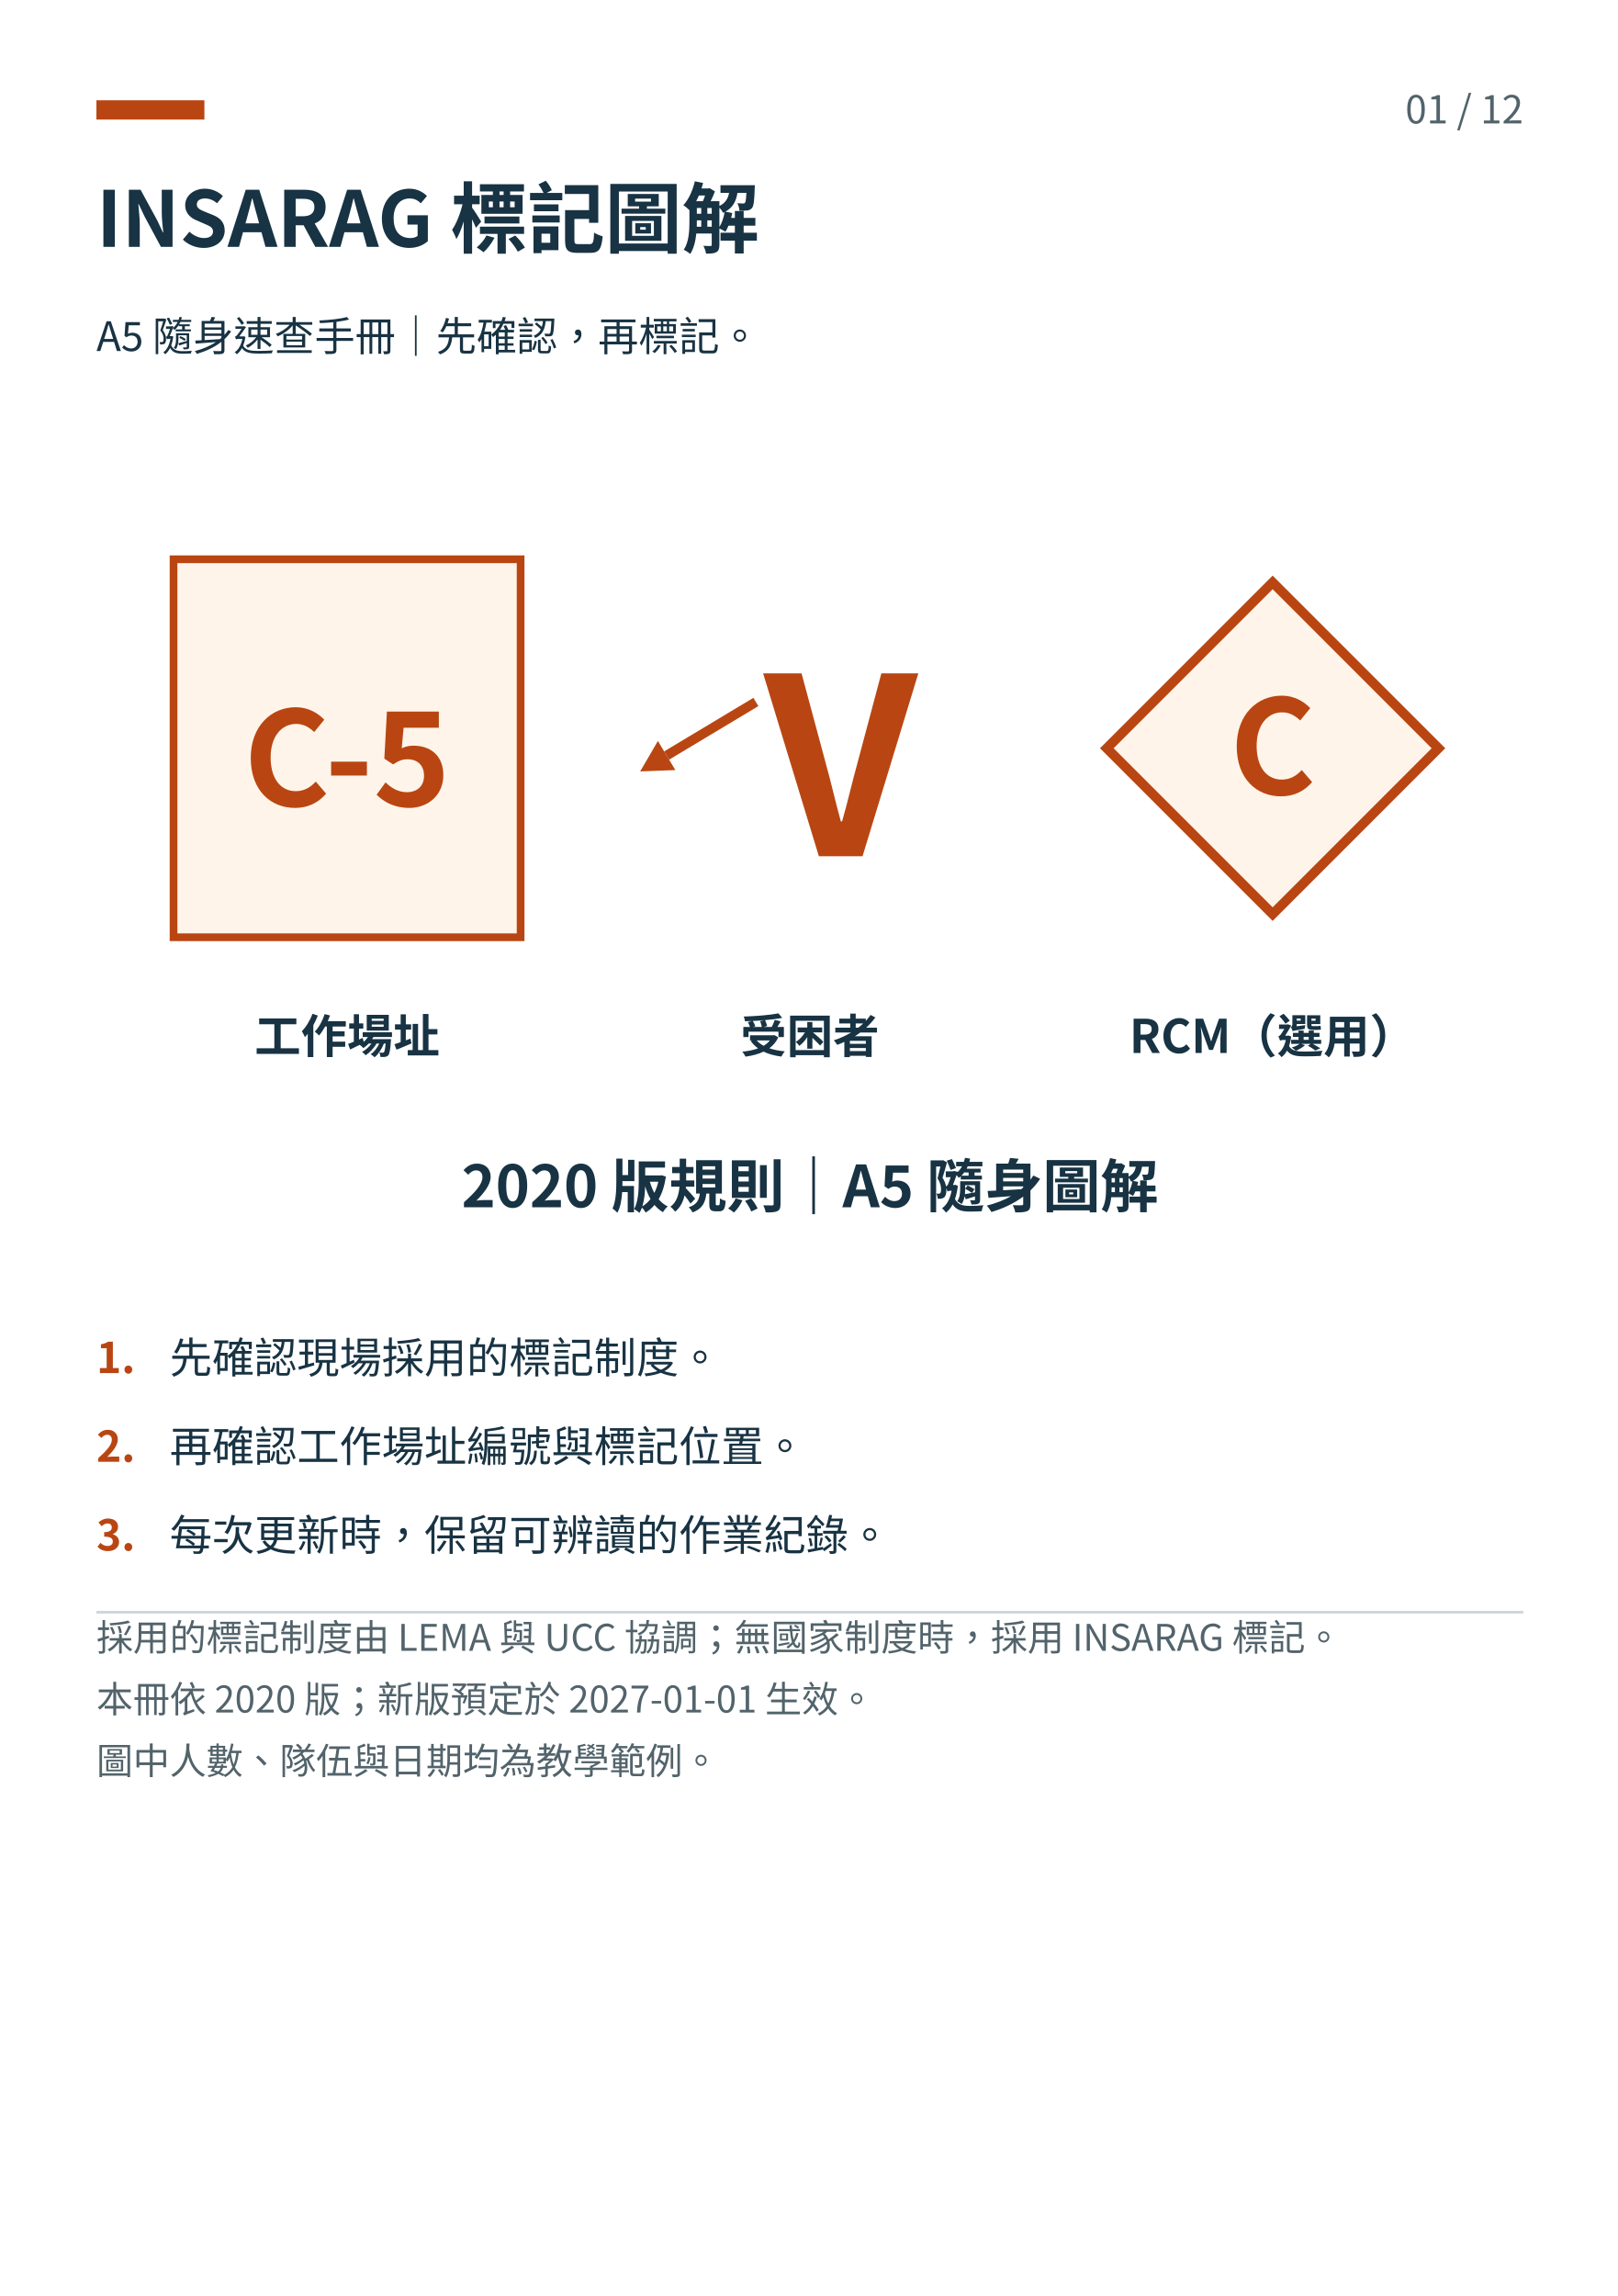
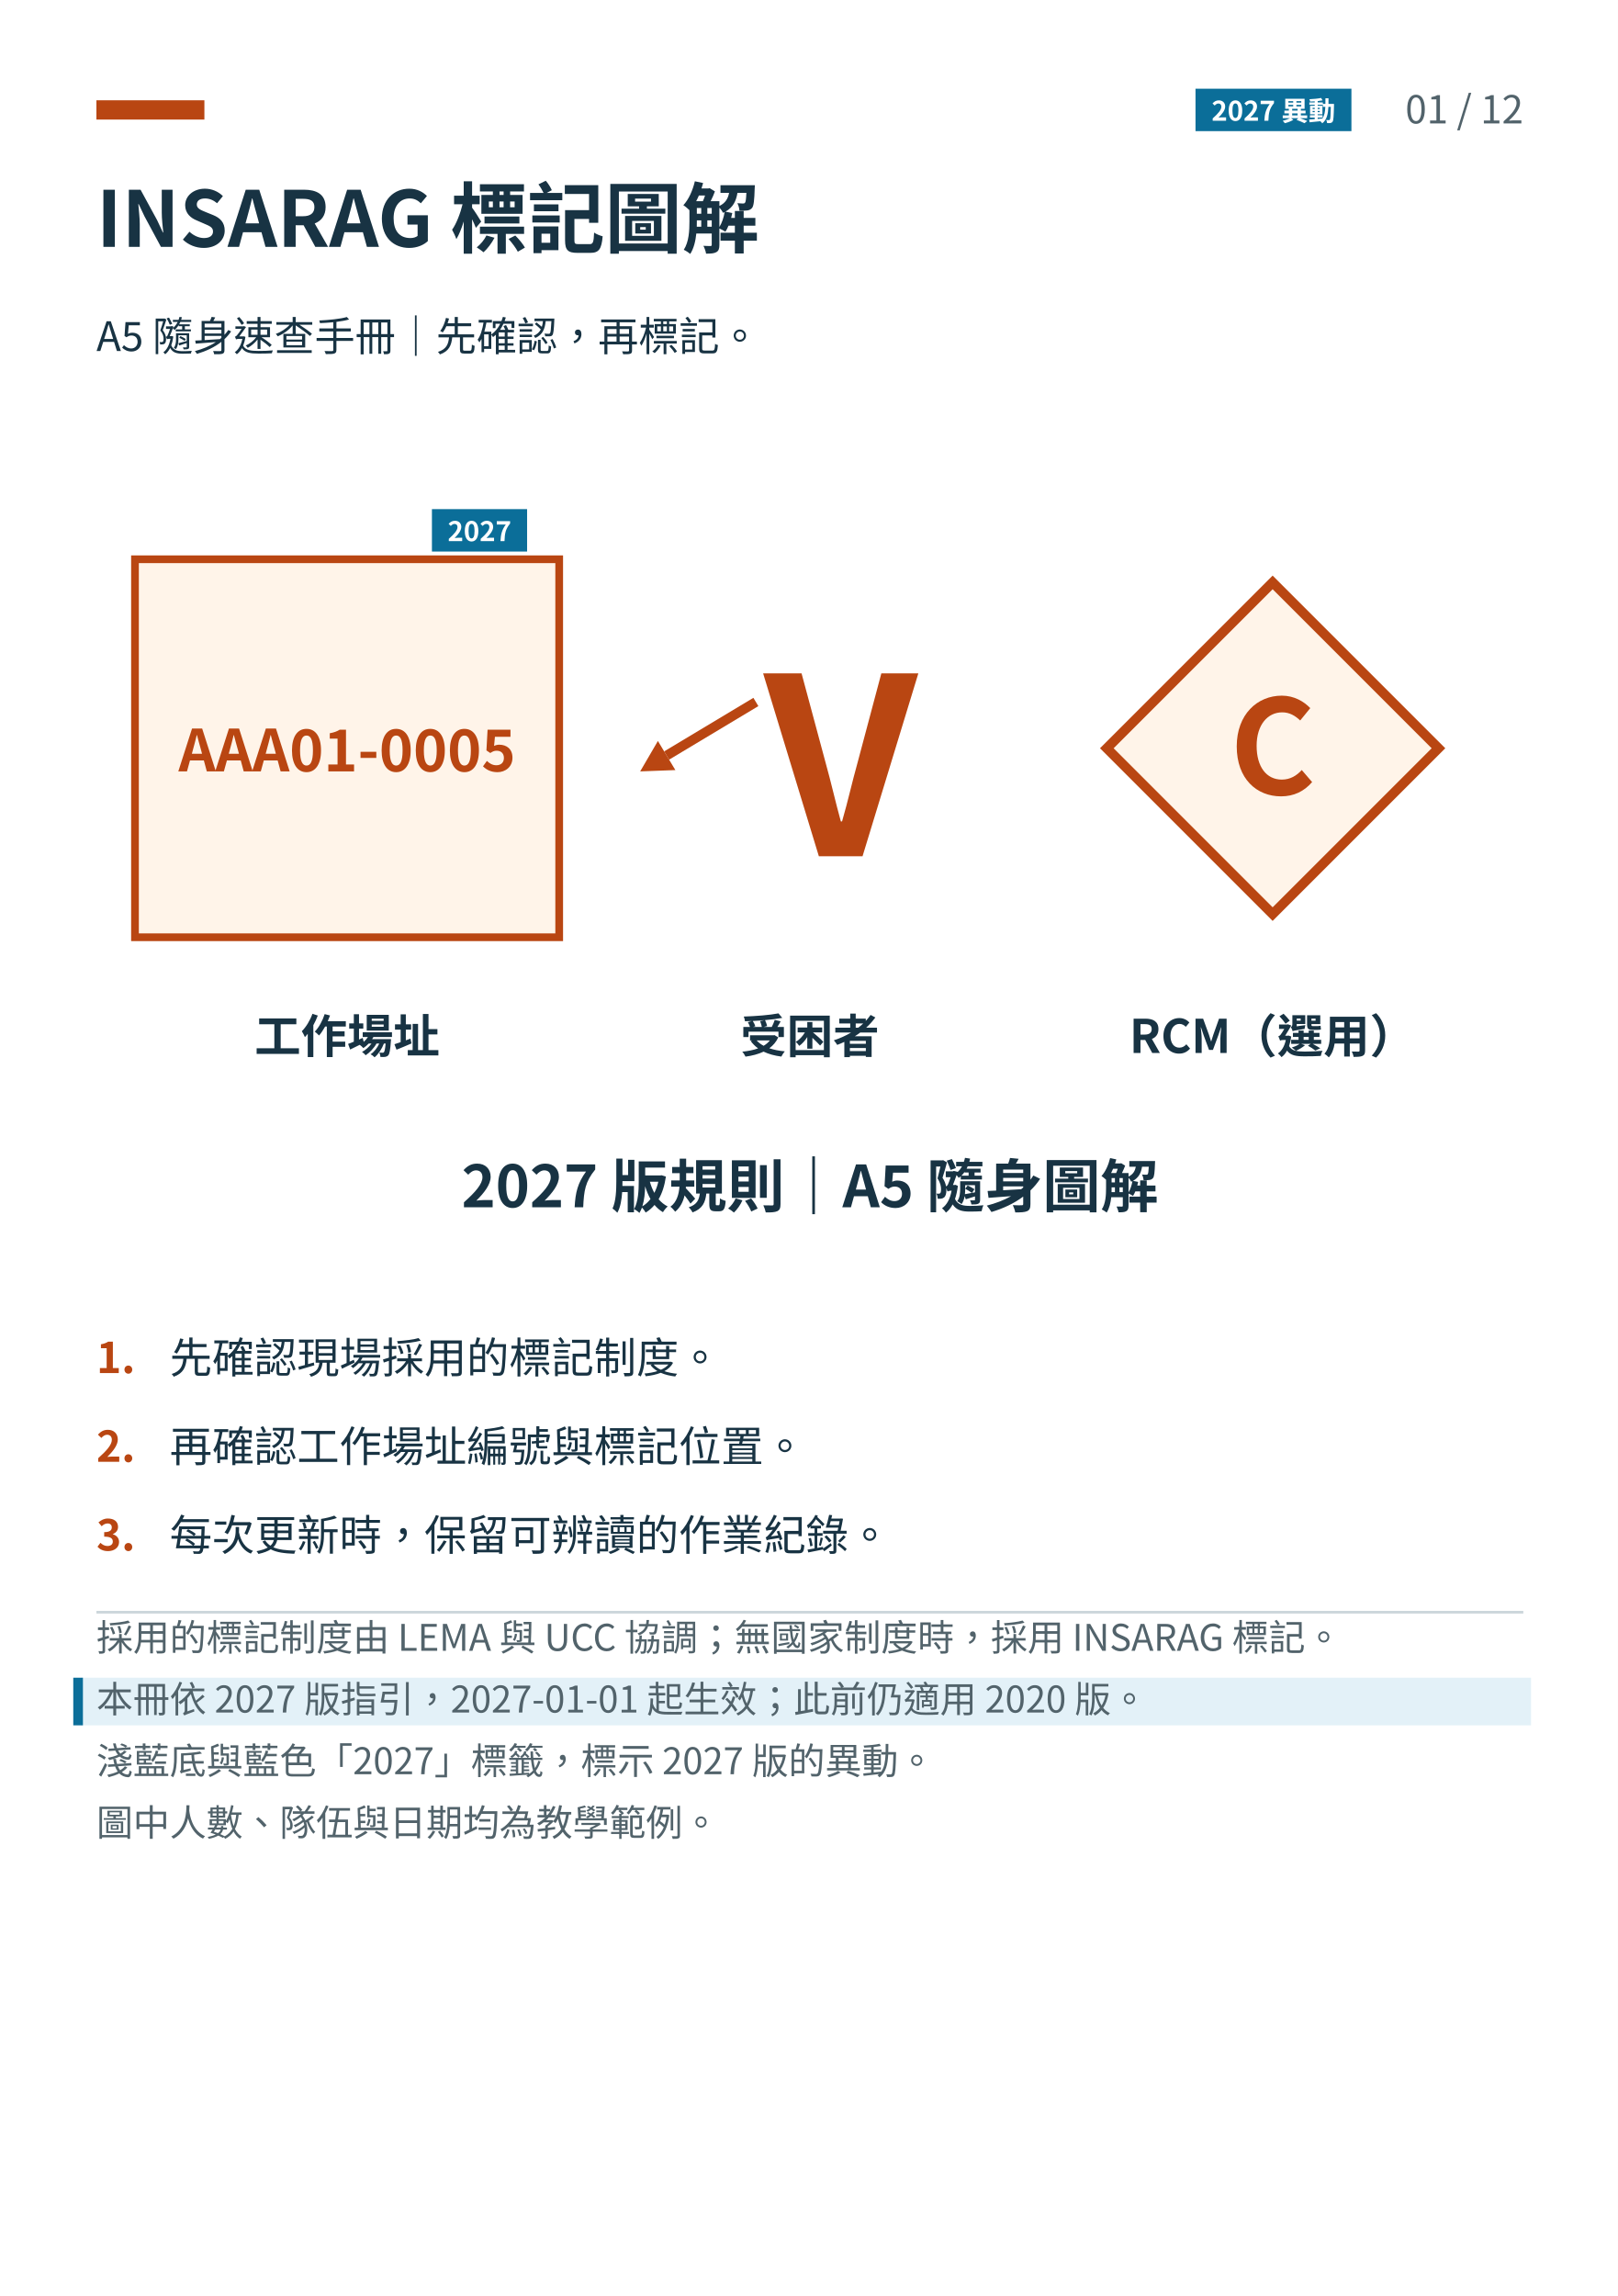
<svg xmlns="http://www.w3.org/2000/svg" width="148mm" height="210mm" viewBox="0 0 419.53 595.28" role="img" aria-labelledby="title">
  <rect x="0" y="0" width="419.53" height="595.28" fill="#ffffff" stroke="none" stroke-width="1" />
  <rect x="25" y="26" width="28" height="5" fill="#b94612" stroke="none" stroke-width="1" />
  <text x="395" y="32" font-family="Microsoft JhengHei, Noto Sans CJK TC, sans-serif" font-size="10" font-weight="400" fill="#52636b" text-anchor="end">01 / 12</text>
+   <rect x="310" y="23" width="40.43" height="11" fill="#0b6e99" stroke="none" stroke-width="1" />
+   <text x="330.215" y="31.3" font-family="Microsoft JhengHei, Noto Sans CJK TC, sans-serif" font-size="7" font-weight="700" fill="#ffffff" text-anchor="middle">2027 異動</text>
  <text x="25" y="64" font-family="Microsoft JhengHei, Noto Sans CJK TC, sans-serif" font-size="20" font-weight="700" fill="#183343" text-anchor="start">INSARAG 標記圖解</text>
  <text x="25" y="91" font-family="Microsoft JhengHei, Noto Sans CJK TC, sans-serif" font-size="10.5" font-weight="400" fill="#183343" text-anchor="start">A5 隨身速查手冊｜先確認，再標記。</text>
-   <rect x="45" y="145" width="90" height="98" fill="#fff4e9" stroke="#b94612" stroke-width="2" />
-   <text x="90" y="209" font-family="Microsoft JhengHei, Noto Sans CJK TC, sans-serif" font-size="34" font-weight="700" fill="#b94612" text-anchor="middle">C-5</text>
+   <rect x="35" y="145" width="110" height="98" fill="#fff4e9" stroke="#b94612" stroke-width="2" />
+   <text x="90" y="200" font-family="Microsoft JhengHei, Noto Sans CJK TC, sans-serif" font-size="15" font-weight="700" fill="#b94612" text-anchor="middle">AAA01-0005</text>
+   <rect x="112" y="132" width="24.68" height="11" fill="#0b6e99" stroke="none" stroke-width="1" />
+   <text x="124.34" y="140.3" font-family="Microsoft JhengHei, Noto Sans CJK TC, sans-serif" font-size="7" font-weight="700" fill="#ffffff" text-anchor="middle">2027</text>
  <text x="90" y="273" font-family="Microsoft JhengHei, Noto Sans CJK TC, sans-serif" font-size="12" font-weight="700" fill="#183343" text-anchor="middle">工作場址</text>
  <text x="218" y="222" font-family="Microsoft JhengHei, Noto Sans CJK TC, sans-serif" font-size="64" font-weight="700" fill="#b94612" text-anchor="middle">V</text>
  <line x1="196" y1="182" x2="172.86" y2="195.884" stroke="#b94612" stroke-width="2.5" />
  <polygon points="166,200 170.596,192.111 175.124,199.657" fill="#b94612" stroke="none" stroke-width="1" />
  <text x="210" y="273" font-family="Microsoft JhengHei, Noto Sans CJK TC, sans-serif" font-size="12" font-weight="700" fill="#183343" text-anchor="middle">受困者</text>
  <polygon points="330,151 373,194 330,237 287,194" fill="#fff4e9" stroke="#b94612" stroke-width="2.5" />
  <text x="330" y="206" font-family="Microsoft JhengHei, Noto Sans CJK TC, sans-serif" font-size="34" font-weight="700" fill="#b94612" text-anchor="middle">C</text>
  <text x="330" y="273" font-family="Microsoft JhengHei, Noto Sans CJK TC, sans-serif" font-size="12" font-weight="700" fill="#183343" text-anchor="middle">RCM（選用）</text>
-   <text x="210" y="313" font-family="Microsoft JhengHei, Noto Sans CJK TC, sans-serif" font-size="15" font-weight="700" fill="#183343" text-anchor="middle">2020 版規則｜A5 隨身圖解</text>
+   <text x="210" y="313" font-family="Microsoft JhengHei, Noto Sans CJK TC, sans-serif" font-size="15" font-weight="700" fill="#183343" text-anchor="middle">2027 版規則｜A5 隨身圖解</text>
  <text x="25" y="356" font-family="Microsoft JhengHei, Noto Sans CJK TC, sans-serif" font-size="11" font-weight="700" fill="#b94612" text-anchor="start">1.</text>
  <text x="44" y="356" font-family="Microsoft JhengHei, Noto Sans CJK TC, sans-serif" font-size="11" font-weight="400" fill="#183343" text-anchor="start">先確認現場採用的標記制度。</text>
  <text x="25" y="379" font-family="Microsoft JhengHei, Noto Sans CJK TC, sans-serif" font-size="11" font-weight="700" fill="#b94612" text-anchor="start">2.</text>
  <text x="44" y="379" font-family="Microsoft JhengHei, Noto Sans CJK TC, sans-serif" font-size="11" font-weight="400" fill="#183343" text-anchor="start">再確認工作場址編號與標記位置。</text>
  <text x="25" y="402" font-family="Microsoft JhengHei, Noto Sans CJK TC, sans-serif" font-size="11" font-weight="700" fill="#b94612" text-anchor="start">3.</text>
  <text x="44" y="402" font-family="Microsoft JhengHei, Noto Sans CJK TC, sans-serif" font-size="11" font-weight="400" fill="#183343" text-anchor="start">每次更新時，保留可辨讀的作業紀錄。</text>
  <line x1="25" y1="418" x2="395" y2="418" stroke="#ccd6db" stroke-width="0.7" />
  <text x="25" y="428" font-family="Microsoft JhengHei, Noto Sans CJK TC, sans-serif" font-size="9.5" font-weight="400" fill="#52636b" text-anchor="start">採用的標記制度由 LEMA 與 UCC 協調；無國家制度時，採用 INSARAG 標記。</text>
-   <text x="25" y="444" font-family="Microsoft JhengHei, Noto Sans CJK TC, sans-serif" font-size="9.5" font-weight="400" fill="#52636b" text-anchor="start">本冊依 2020 版；新版預定於 2027-01-01 生效。</text>
-   <text x="25" y="460" font-family="Microsoft JhengHei, Noto Sans CJK TC, sans-serif" font-size="9.5" font-weight="400" fill="#52636b" text-anchor="start">圖中人數、隊伍與日期均為教學範例。</text>
+   <rect x="21" y="434.975" width="376" height="12.35" fill="#e3f1f8" stroke="none" stroke-width="0" />
+   <rect x="19" y="434.975" width="2.5" height="12.35" fill="#0b6e99" stroke="none" stroke-width="0" />
+   <text x="25" y="444" font-family="Microsoft JhengHei, Noto Sans CJK TC, sans-serif" font-size="9.5" font-weight="400" fill="#52636b" text-anchor="start">本冊依 2027 版指引，2027-01-01 起生效；此前仍適用 2020 版。</text>
+   <text x="25" y="460" font-family="Microsoft JhengHei, Noto Sans CJK TC, sans-serif" font-size="9.5" font-weight="400" fill="#52636b" text-anchor="start">淺藍底與藍色「2027」標籤，標示 2027 版的異動。</text>
+   <text x="25" y="476" font-family="Microsoft JhengHei, Noto Sans CJK TC, sans-serif" font-size="9.5" font-weight="400" fill="#52636b" text-anchor="start">圖中人數、隊伍與日期均為教學範例。</text>
</svg>
